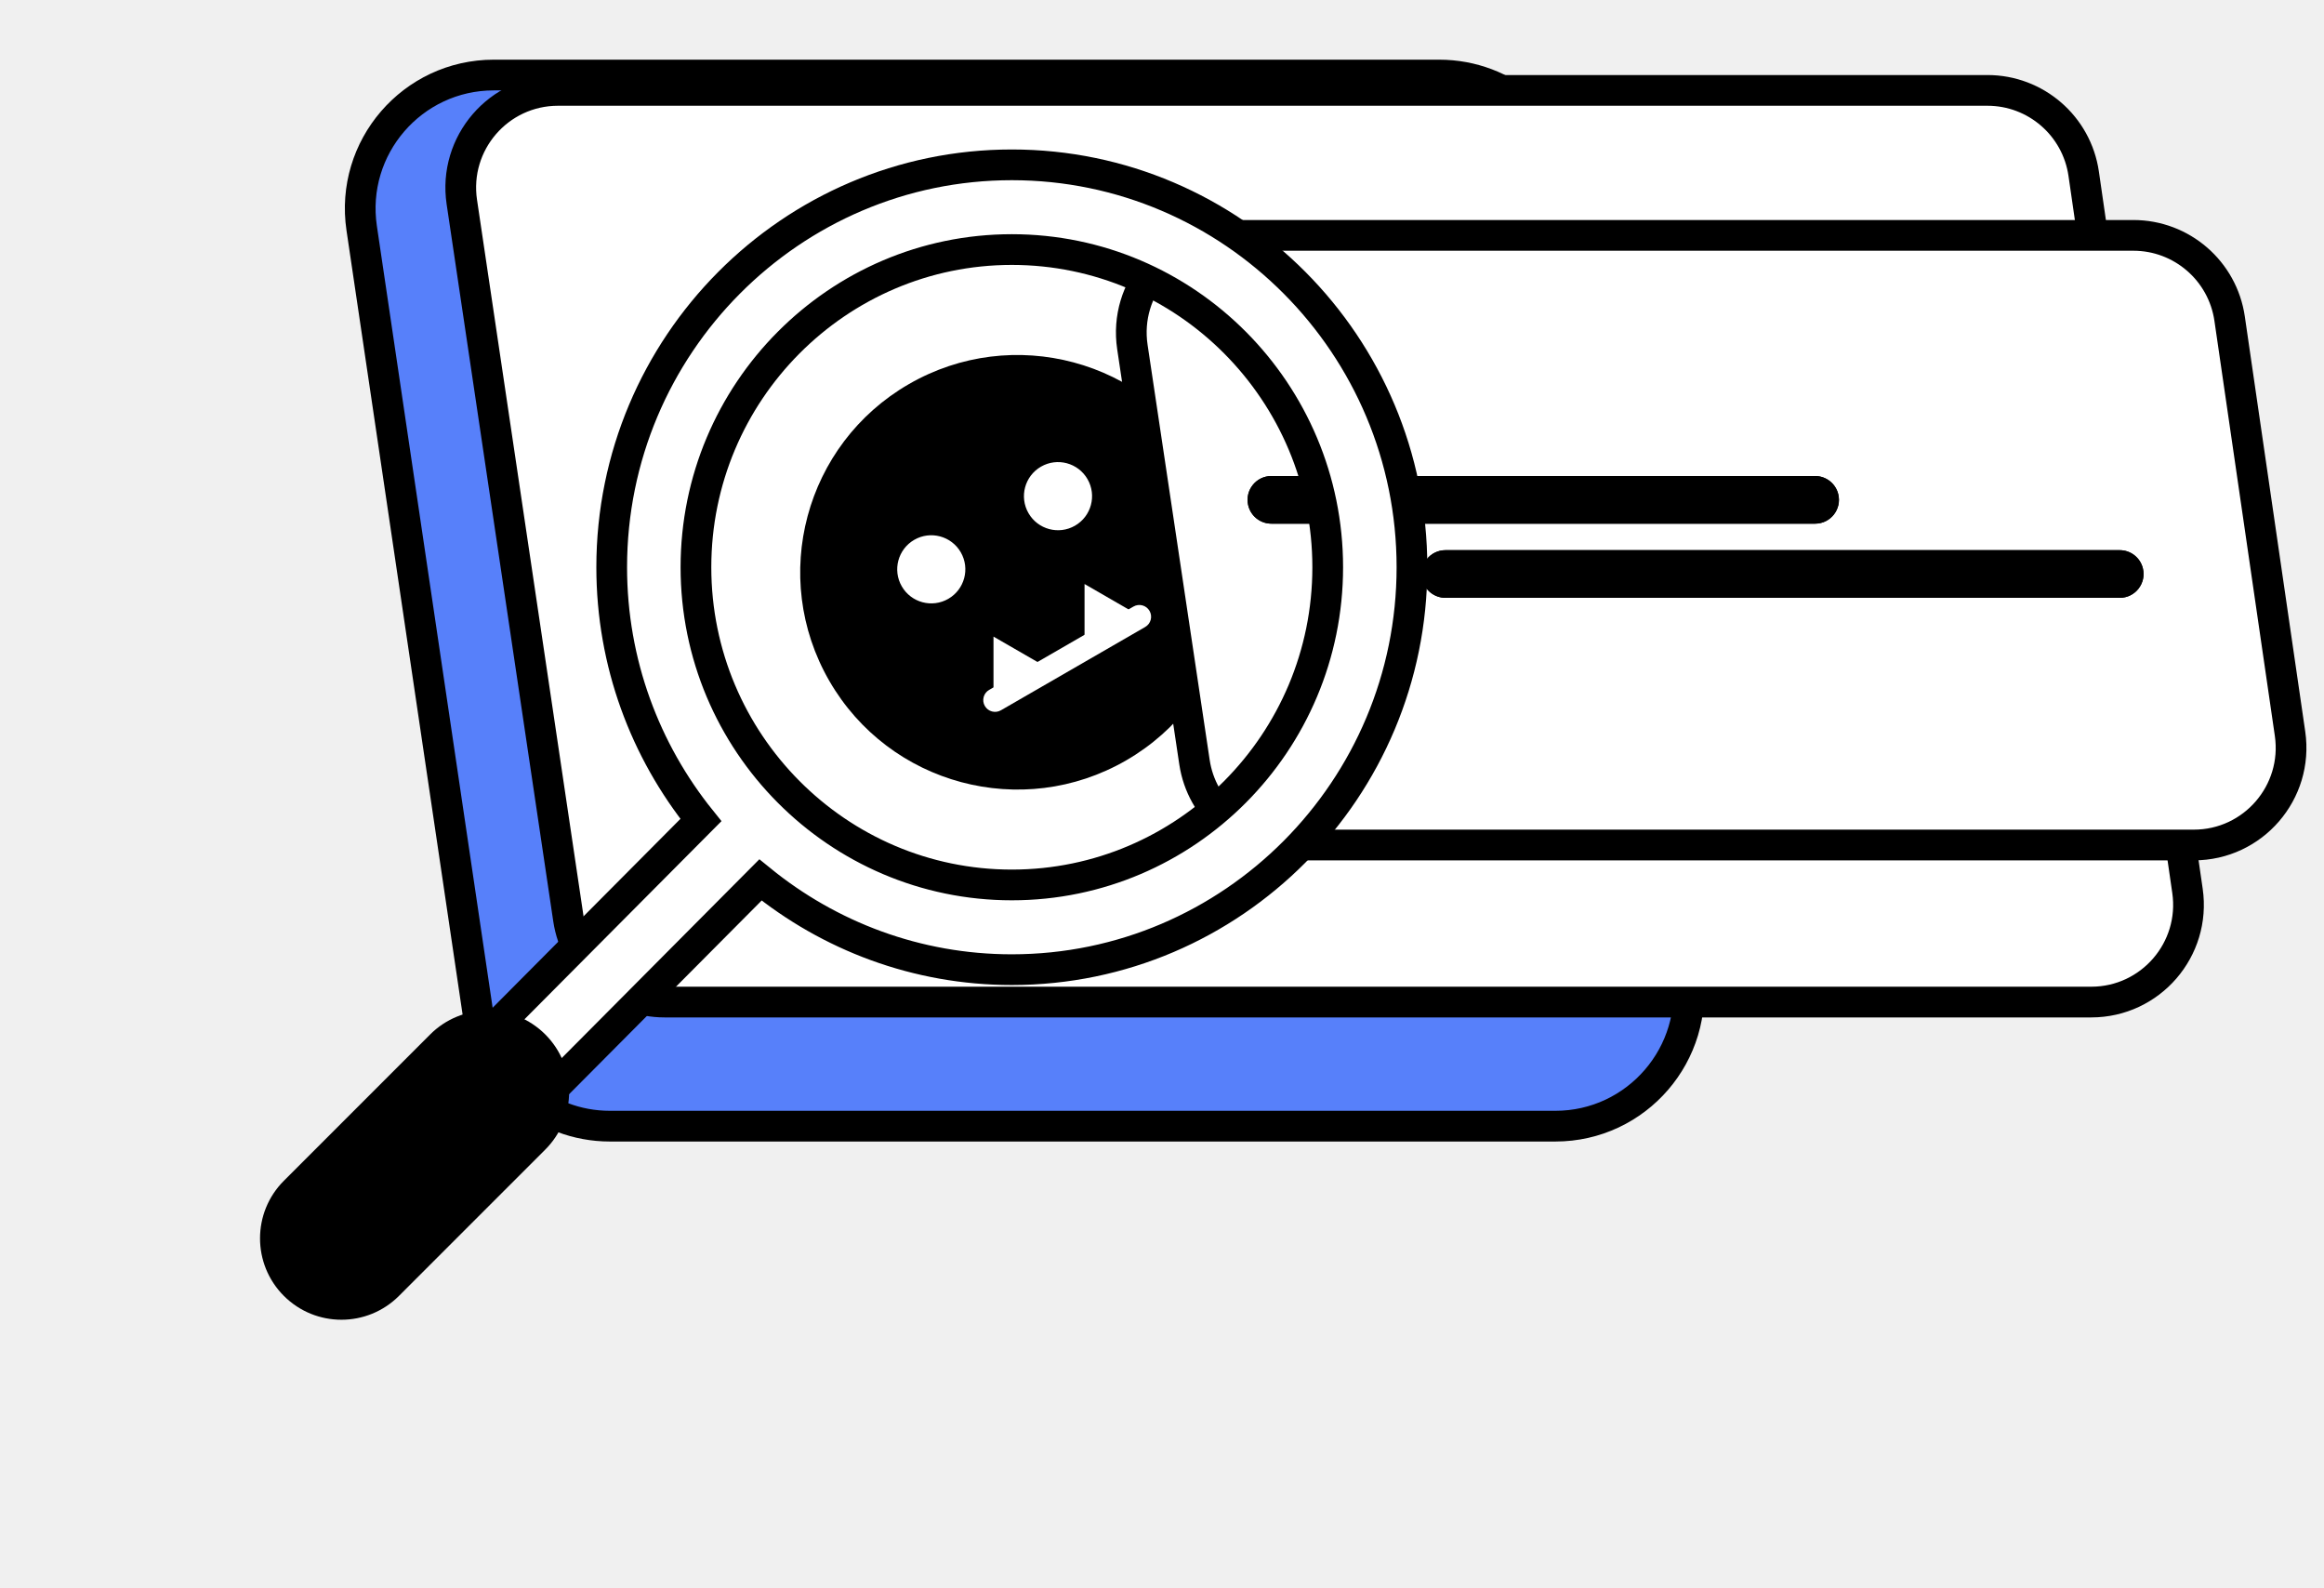
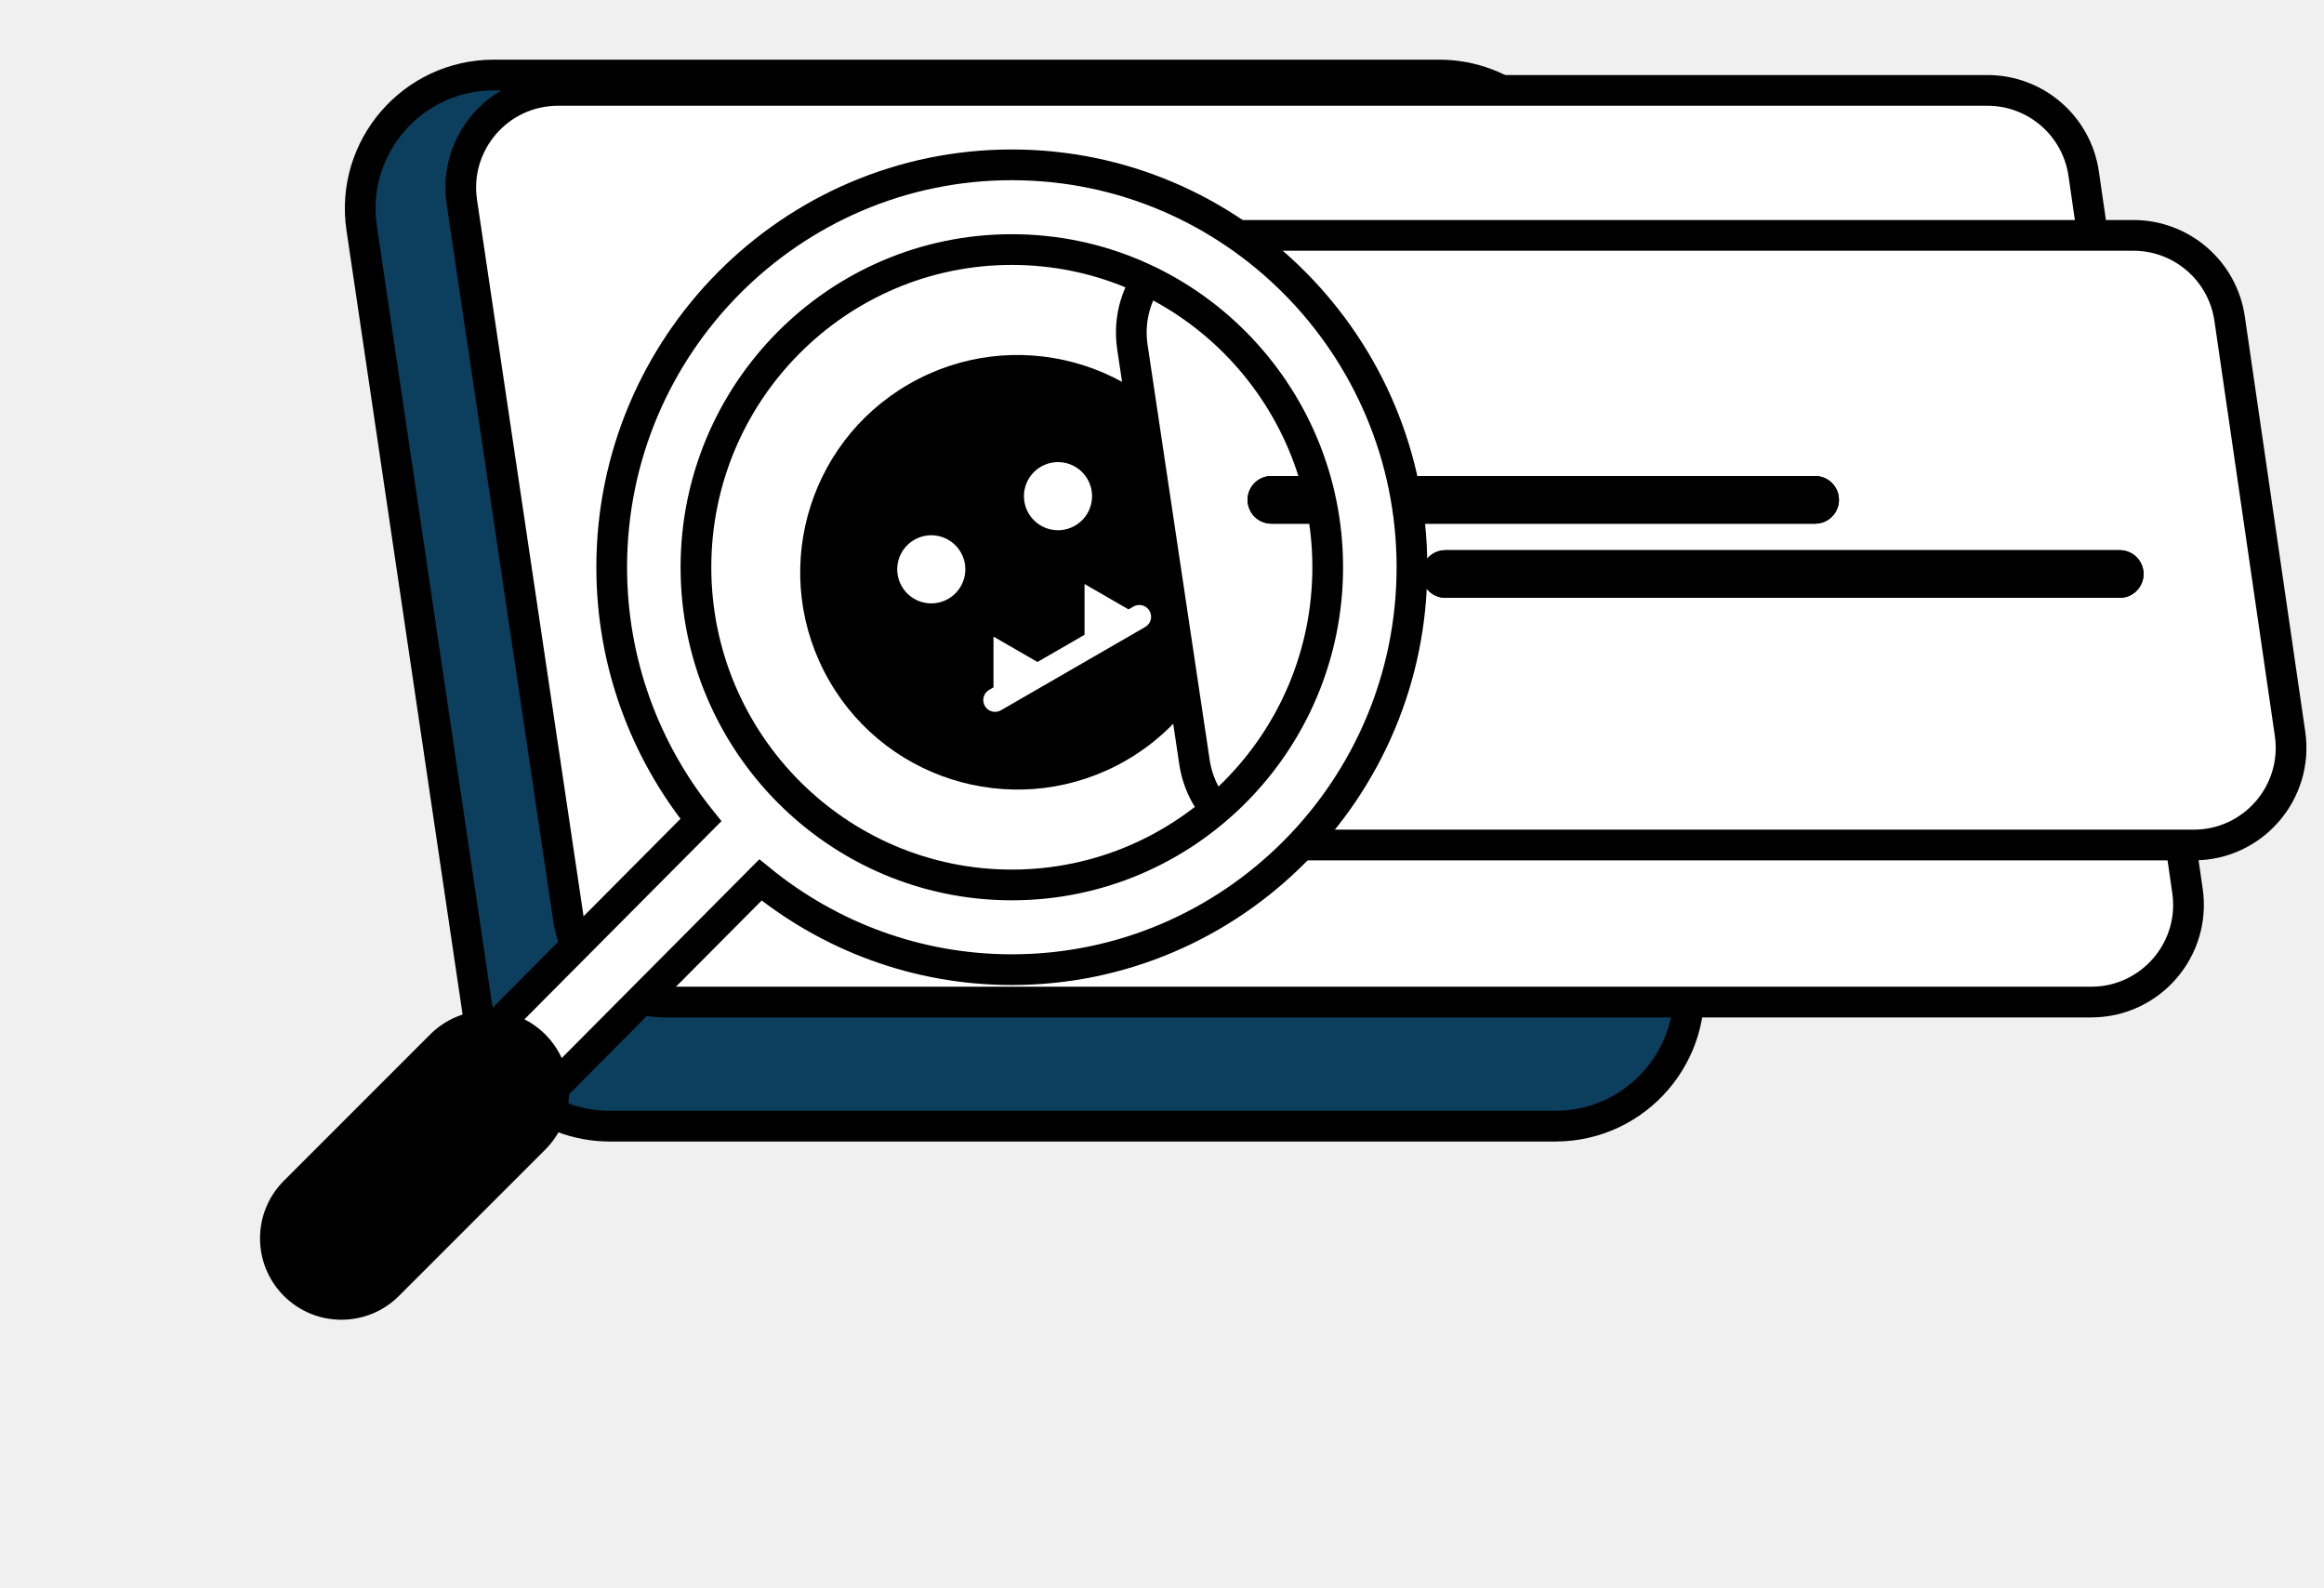
<svg xmlns="http://www.w3.org/2000/svg" width="227" height="155" viewBox="0 0 227 155" fill="none">
-   <path d="M35.328 22.284C34.161 14.404 40.266 7.328 48.232 7.328L140.577 7.328C147.043 7.328 152.534 12.065 153.481 18.461L164.821 95.027C165.988 102.906 159.882 109.983 151.917 109.983H59.572C53.105 109.983 47.615 105.246 46.667 98.849L35.328 22.284Z" fill="#5780FA" stroke="black" stroke-width="3" />
+   <path d="M35.328 22.284C34.161 14.404 40.266 7.328 48.232 7.328L140.577 7.328C147.043 7.328 152.534 12.065 153.481 18.461L164.821 95.027C165.988 102.906 159.882 109.983 151.917 109.983H59.572C53.105 109.983 47.615 105.246 46.667 98.849L35.328 22.284Z" fill="#0C3F5E" stroke="black" stroke-width="3" />
  <path d="M54.506 8.828H194.126C198.847 8.828 202.851 12.294 203.527 16.966L213.666 87.002C214.495 92.731 210.052 97.863 204.264 97.863H64.922C60.215 97.863 56.217 94.416 55.524 89.76L45.109 19.725C44.256 13.985 48.703 8.828 54.506 8.828Z" fill="white" stroke="black" stroke-width="3" />
  <circle cx="99.381" cy="55.89" r="21.218" transform="rotate(-30 99.3814 55.8897)" fill="black" />
  <circle cx="90.964" cy="55.601" r="3.327" transform="rotate(-30 90.9644 55.601)" fill="white" />
  <circle cx="103.342" cy="48.456" r="3.327" transform="rotate(-30 103.342 48.4555)" fill="white" />
  <path d="M105.934 57.036L110.354 59.588L105.934 62.14L105.934 57.036Z" fill="white" />
  <path d="M97.041 62.171L101.461 64.722L97.041 67.274L97.041 62.171Z" fill="white" />
  <rect x="95.62" y="67.95" width="18.576" height="2.301" rx="1.151" transform="rotate(-30 95.6201 67.95)" fill="white" />
  <path d="M120.003 22.987H208.379C213.097 22.987 217.101 26.449 217.781 31.118L223.683 71.655C224.518 77.386 220.074 82.524 214.283 82.524H126.068C121.364 82.524 117.368 79.081 116.672 74.429L110.608 33.892C109.749 28.15 114.197 22.987 120.003 22.987Z" fill="white" stroke="black" stroke-width="3" />
  <mask id="path-10-inside-1_7_1872" fill="white">
    <path d="M207.049 53.731C208.12 53.731 209.053 54.463 209.308 55.504C209.668 56.969 208.558 58.385 207.049 58.385H141.185C140.093 58.384 139.147 57.624 138.913 56.557C138.594 55.106 139.699 53.731 141.185 53.731H207.049ZM177.295 46.489C178.366 46.489 179.299 47.221 179.554 48.261C179.914 49.727 178.804 51.142 177.295 51.142H124.185C123.093 51.142 122.147 50.382 121.913 49.315C121.594 47.864 122.699 46.489 124.185 46.489H177.295Z" />
  </mask>
  <path d="M207.049 53.731C208.12 53.731 209.053 54.463 209.308 55.504C209.668 56.969 208.558 58.385 207.049 58.385H141.185C140.093 58.384 139.147 57.624 138.913 56.557C138.594 55.106 139.699 53.731 141.185 53.731H207.049ZM177.295 46.489C178.366 46.489 179.299 47.221 179.554 48.261C179.914 49.727 178.804 51.142 177.295 51.142H124.185C123.093 51.142 122.147 50.382 121.913 49.315C121.594 47.864 122.699 46.489 124.185 46.489H177.295Z" fill="black" />
  <path d="M207.049 53.731V50.731V50.731V53.731ZM209.308 55.504L212.222 54.789L212.222 54.789L209.308 55.504ZM207.049 58.385V55.385V55.385V58.385ZM141.185 58.385L141.185 61.385H141.185V58.385ZM138.913 56.557L135.983 57.201L135.983 57.201L138.913 56.557ZM141.185 53.731V50.731H141.185L141.185 53.731ZM177.295 46.489V43.489V43.489V46.489ZM179.554 48.261L182.468 47.547L182.468 47.547L179.554 48.261ZM177.295 51.142V48.142V48.142V51.142ZM124.185 51.142L124.185 54.142H124.185V51.142ZM121.913 49.315L118.983 49.959L118.983 49.959L121.913 49.315ZM124.185 46.489L124.185 49.489H124.185V46.489ZM207.049 53.731V56.731C206.739 56.731 206.469 56.52 206.395 56.218L209.308 55.504L212.222 54.789C211.638 52.407 209.502 50.731 207.049 50.731V53.731ZM209.308 55.504L206.395 56.218C206.291 55.794 206.612 55.385 207.049 55.385V58.385V61.385C210.504 61.385 213.045 58.145 212.222 54.789L209.308 55.504ZM207.049 58.385V55.385H141.185V58.385V61.385H207.049V58.385ZM141.185 58.385L141.186 55.385C141.501 55.385 141.775 55.604 141.843 55.913L138.913 56.557L135.983 57.201C136.52 59.645 138.685 61.384 141.185 61.385L141.185 58.385ZM138.913 56.557L141.843 55.913C141.935 56.334 141.615 56.731 141.186 56.731L141.185 53.731L141.185 50.731C137.783 50.732 135.252 53.878 135.983 57.201L138.913 56.557ZM141.185 53.731V56.731H207.049V53.731V50.731H141.185V53.731ZM177.295 46.489V49.489C176.985 49.489 176.715 49.277 176.641 48.976L179.554 48.261L182.468 47.547C181.884 45.164 179.748 43.489 177.295 43.489V46.489ZM179.554 48.261L176.641 48.976C176.537 48.552 176.858 48.142 177.295 48.142V51.142V54.142C180.75 54.142 183.291 50.903 182.468 47.547L179.554 48.261ZM177.295 51.142V48.142H124.185V51.142V54.142H177.295V51.142ZM124.185 51.142L124.185 48.142C124.501 48.142 124.775 48.362 124.843 48.671L121.913 49.315L118.983 49.959C119.52 52.402 121.684 54.142 124.185 54.142L124.185 51.142ZM121.913 49.315L124.843 48.671C124.935 49.091 124.615 49.489 124.185 49.489L124.185 46.489L124.185 43.489C120.783 43.489 118.252 46.636 118.983 49.959L121.913 49.315ZM124.185 46.489V49.489H177.295V46.489V43.489H124.185V46.489Z" fill="black" mask="url(#path-10-inside-1_7_1872)" />
  <path d="M40.385 108.321L68.463 80.087C63.024 73.332 59.749 64.748 59.749 55.398C59.749 33.73 77.283 16.098 98.832 16.098C120.381 16.098 137.915 33.729 137.915 55.398C137.915 77.067 120.381 94.699 98.832 94.699C89.535 94.699 80.998 91.406 74.28 85.937L46.202 114.171C45.4 114.978 44.347 115.383 43.294 115.383C42.24 115.383 41.187 114.978 40.385 114.171C38.776 112.554 38.776 109.939 40.385 108.321ZM98.832 86.425C115.848 86.425 129.687 72.508 129.687 55.398C129.687 38.288 115.848 24.372 98.832 24.372C81.817 24.372 67.977 38.288 67.977 55.398C67.977 72.508 81.817 86.425 98.832 86.425Z" fill="white" />
  <path d="M40.385 108.321L68.463 80.087C63.024 73.332 59.749 64.748 59.749 55.398C59.749 33.73 77.283 16.098 98.832 16.098C120.381 16.098 137.915 33.729 137.915 55.398C137.915 77.067 120.381 94.699 98.832 94.699C89.535 94.699 80.998 91.406 74.28 85.937L46.202 114.171C45.4 114.978 44.347 115.383 43.294 115.383C42.24 115.383 41.187 114.978 40.385 114.171C38.776 112.554 38.776 109.939 40.385 108.321ZM98.832 86.425C115.848 86.425 129.687 72.508 129.687 55.398C129.687 38.288 115.848 24.372 98.832 24.372C81.817 24.372 67.977 38.288 67.977 55.398C67.977 72.508 81.817 86.425 98.832 86.425Z" stroke="black" stroke-width="3" />
  <rect x="47.64" y="97.525" width="12.9" height="33.111" rx="6.45" transform="rotate(45 47.6399 97.5249)" fill="black" stroke="black" stroke-width="3" />
</svg>
